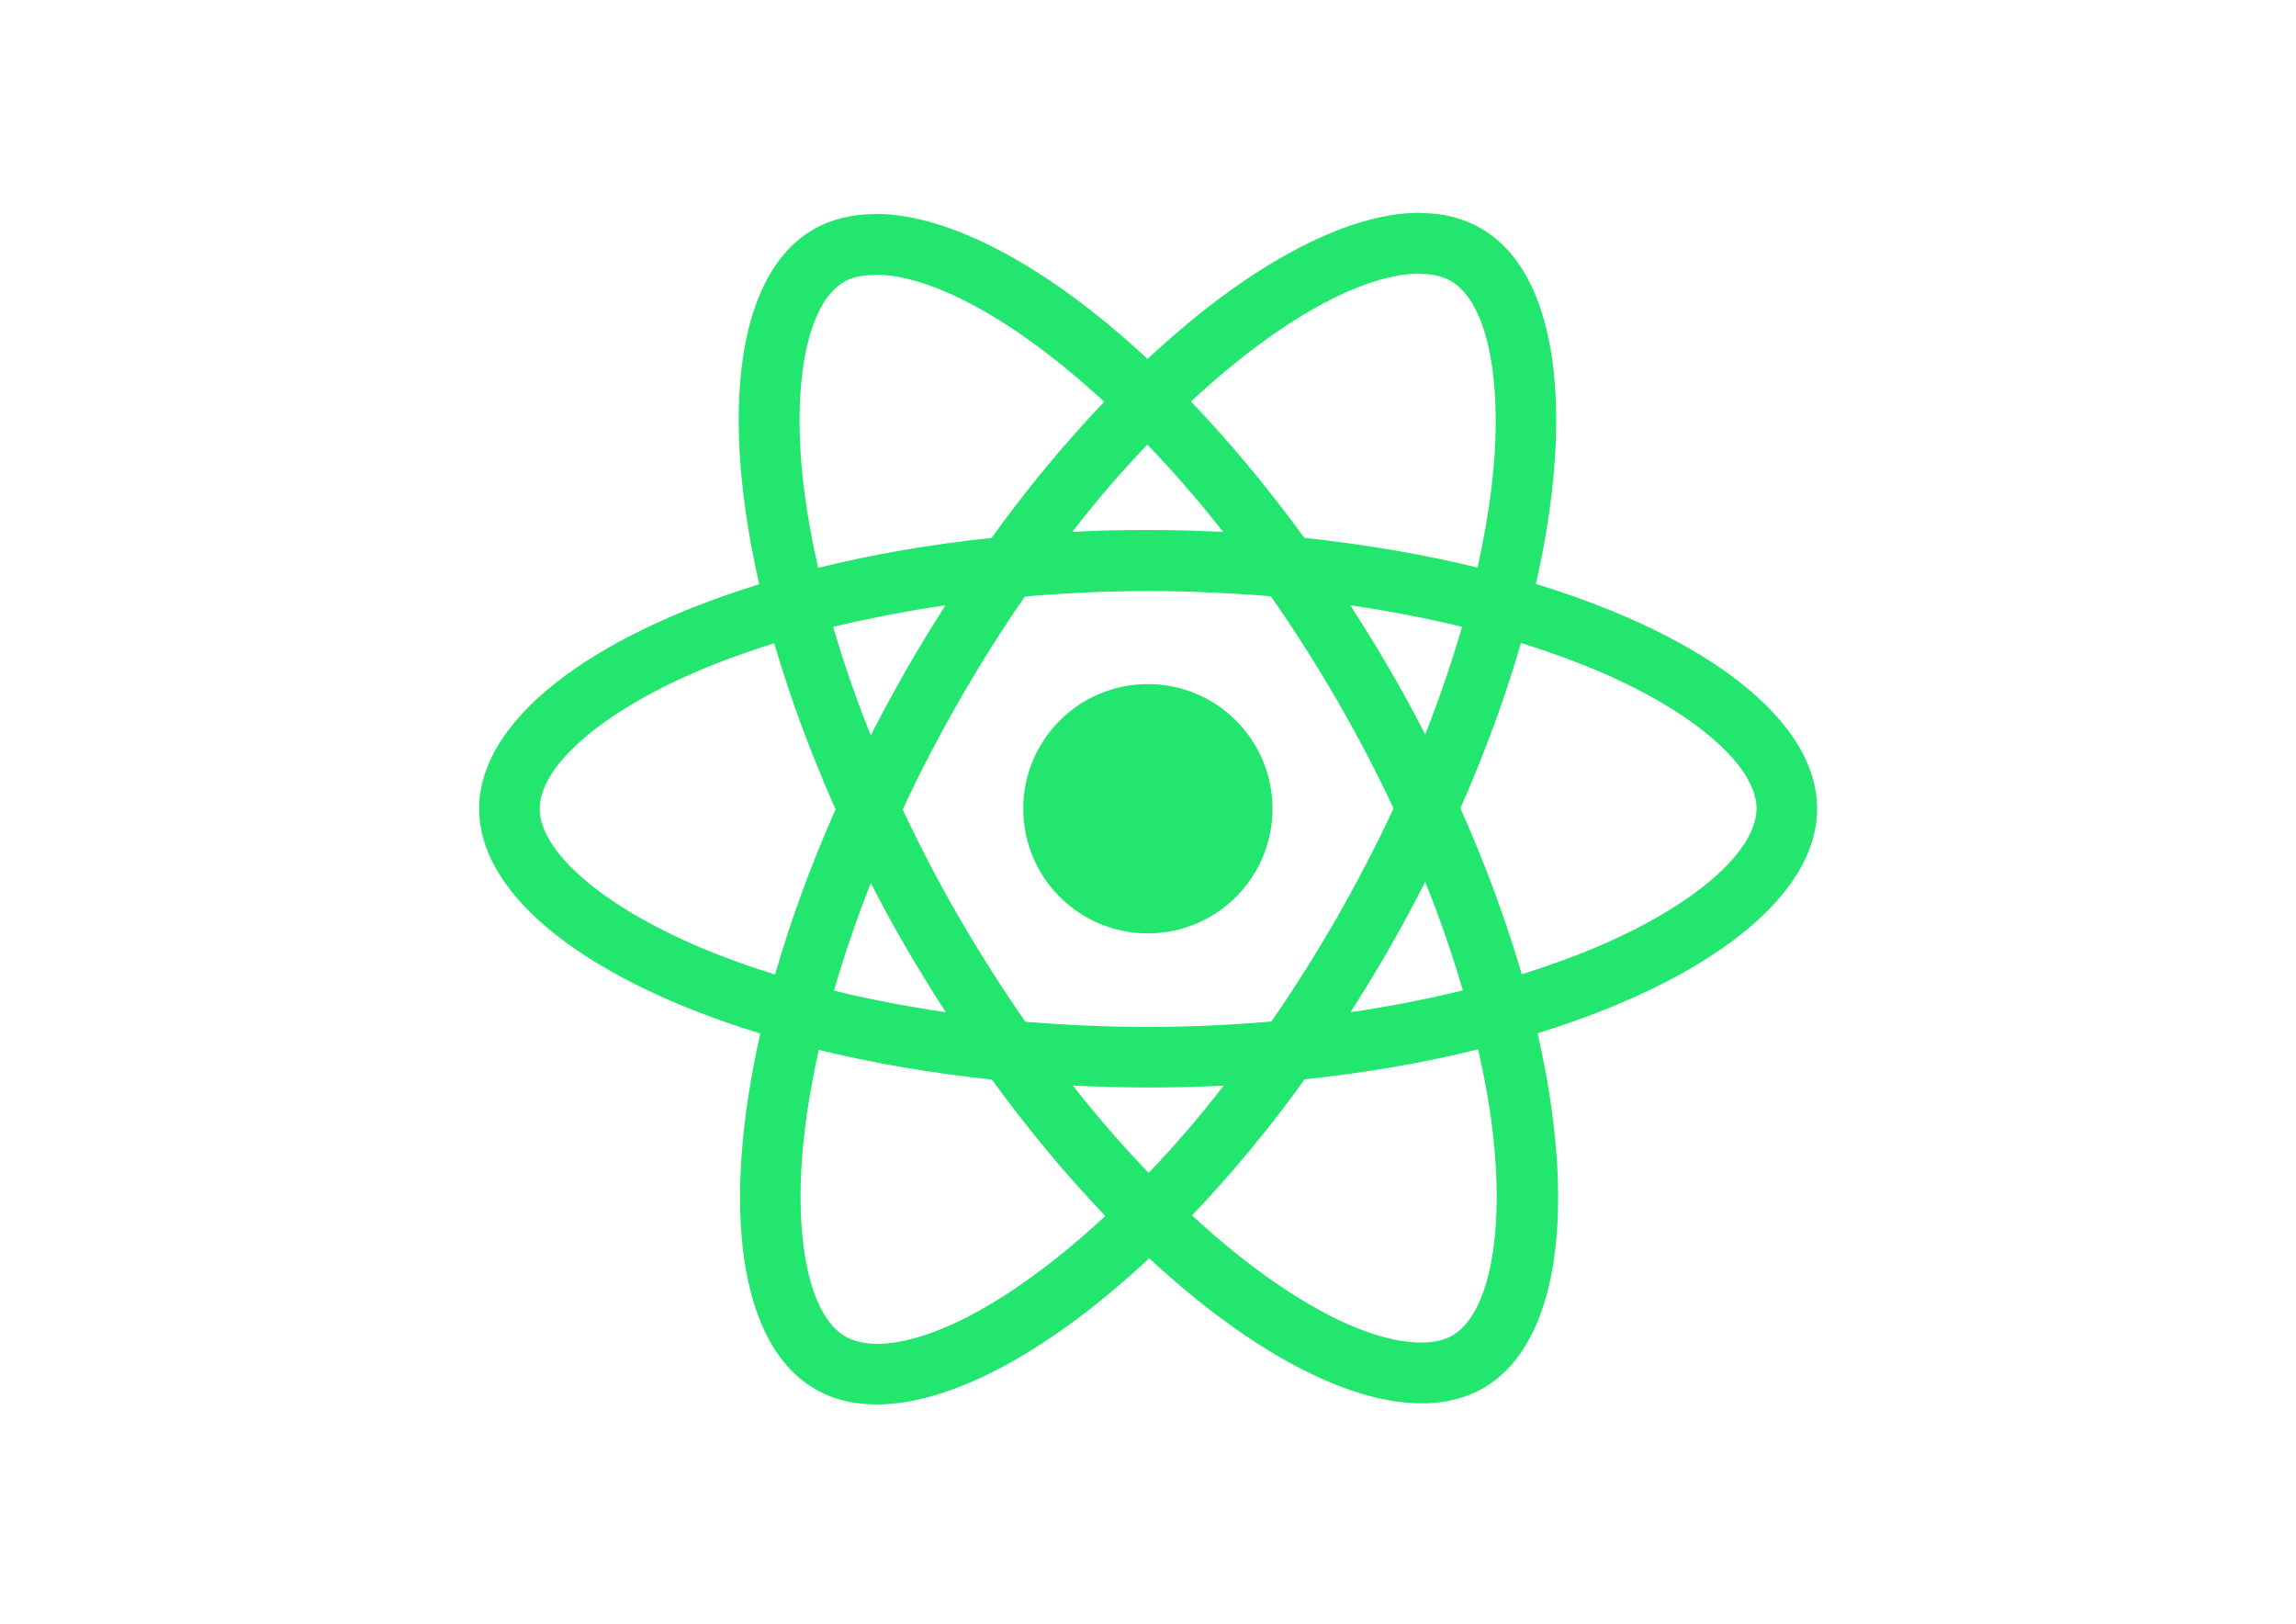
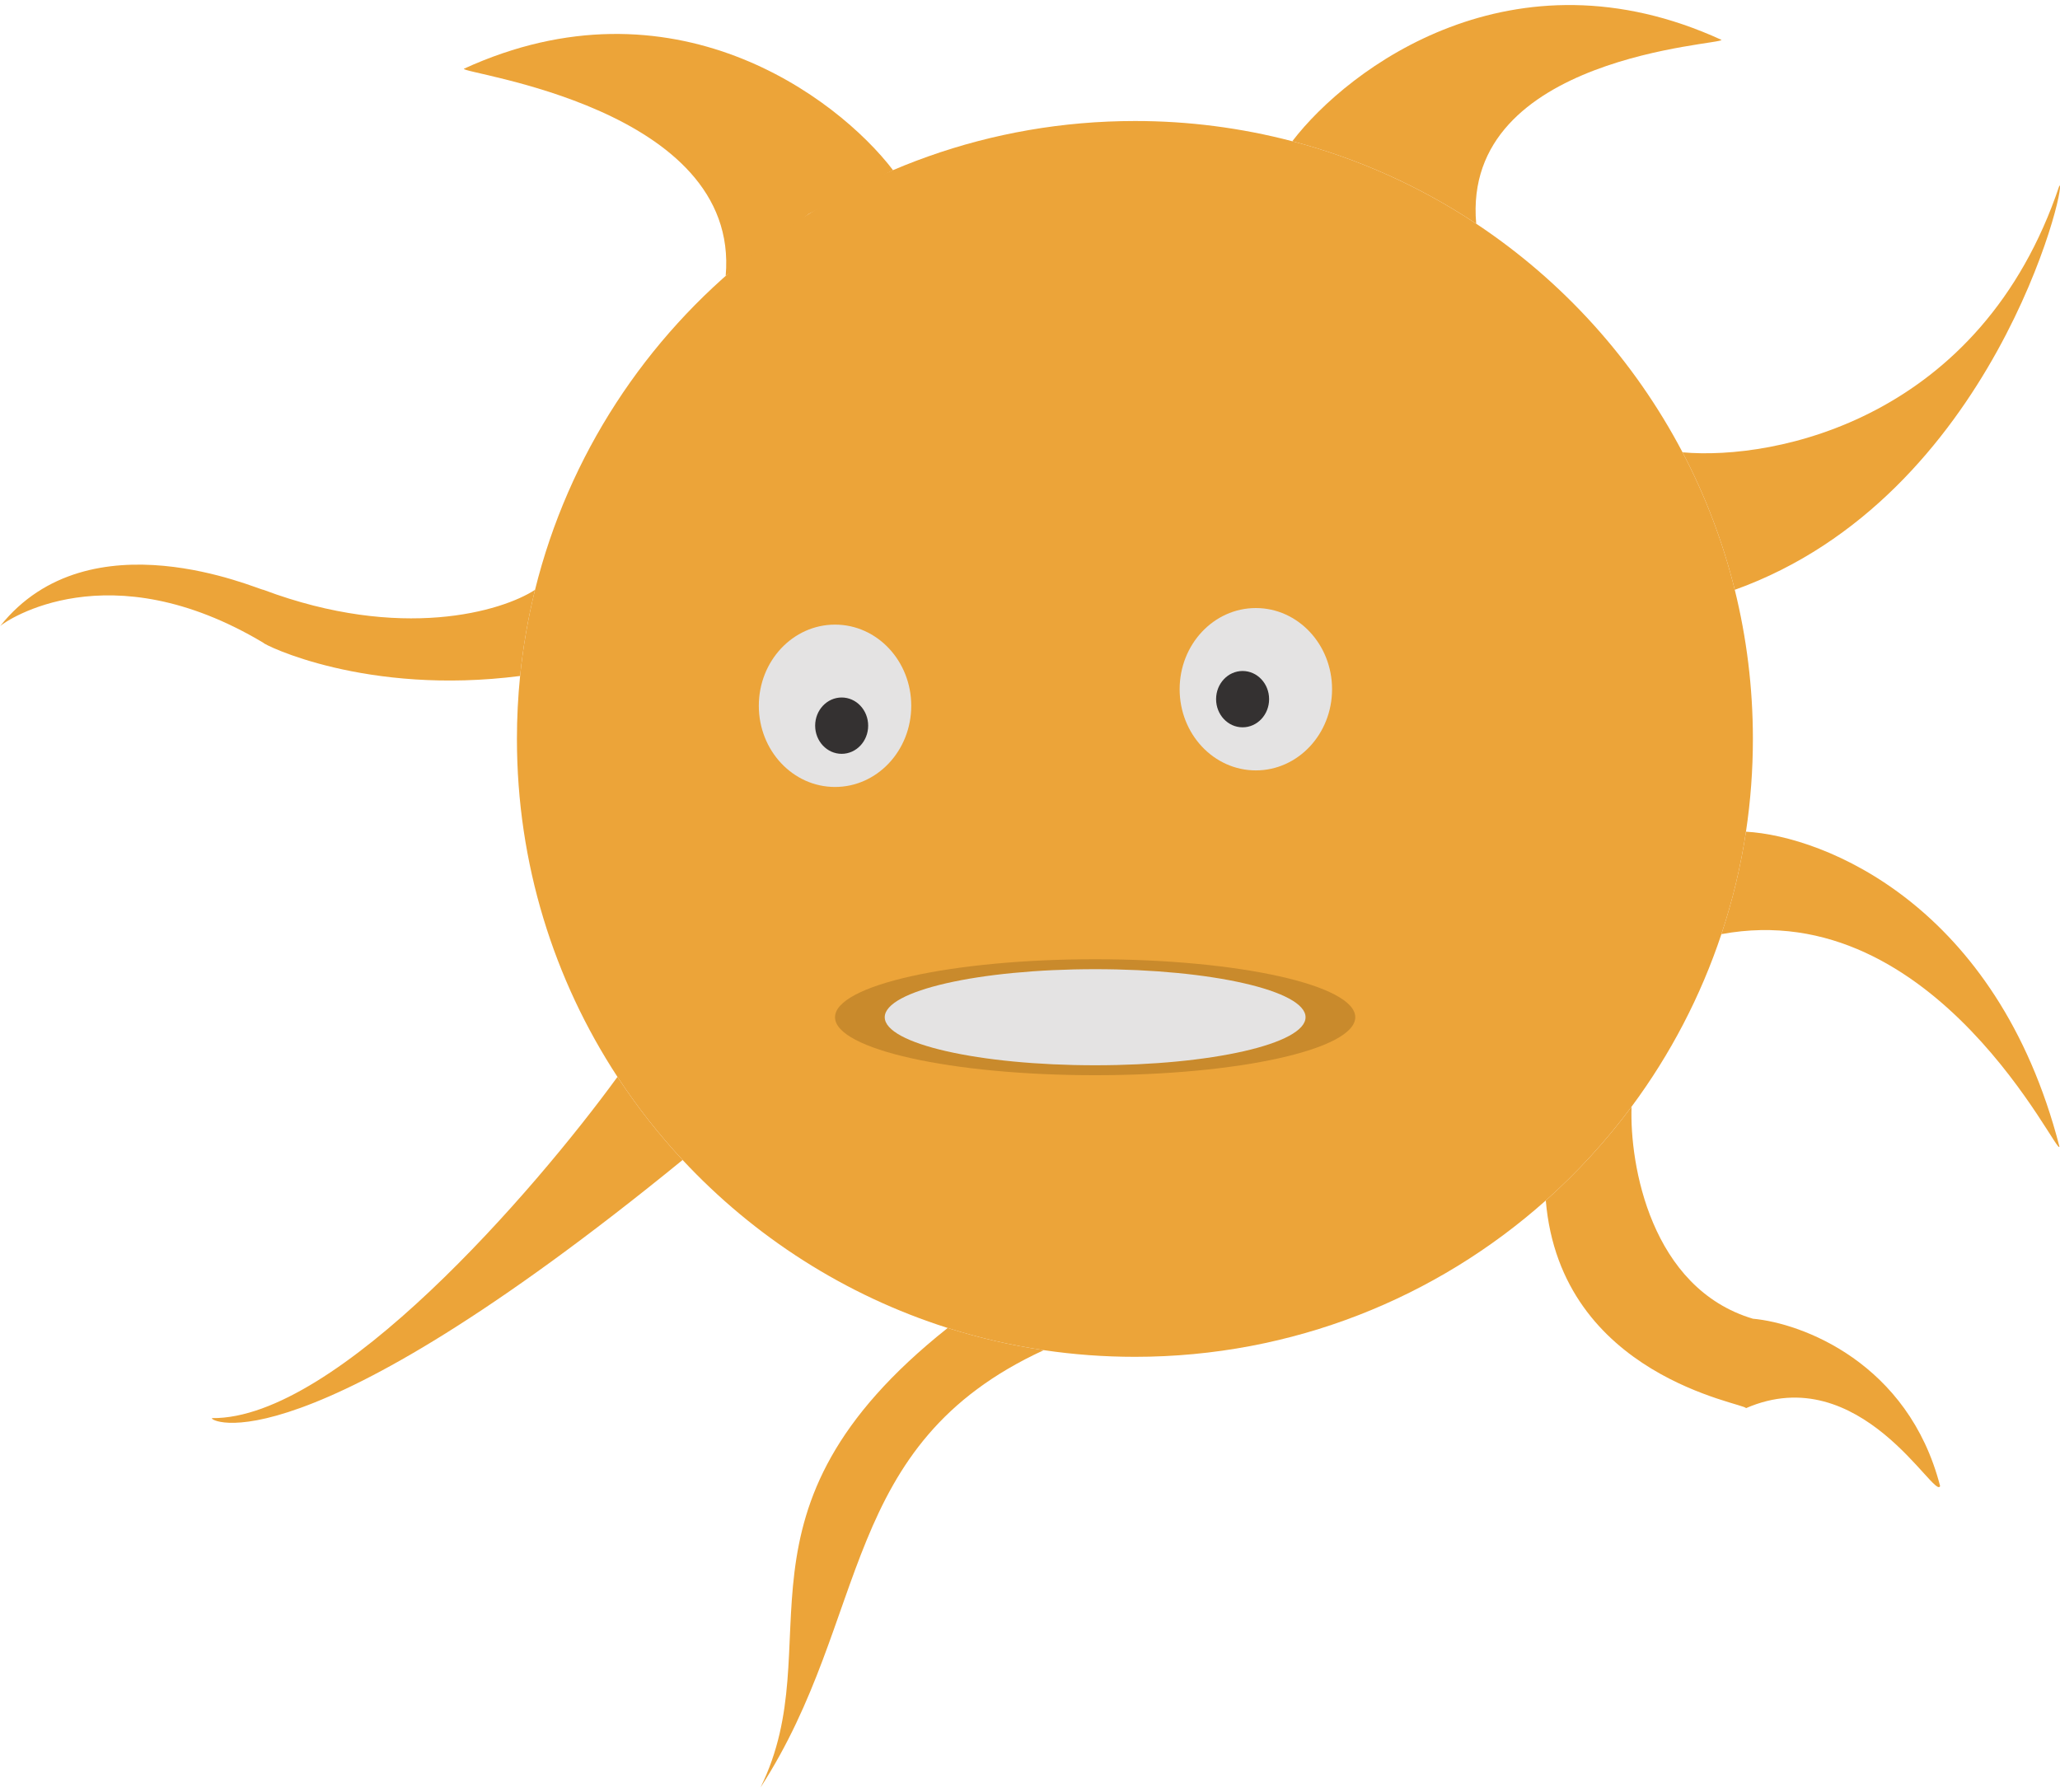
- <svg xmlns="http://www.w3.org/2000/svg" viewBox="0 0 841.9 595.3">
-   <g fill="#22e66d">
-     <path d="M666.3 296.5c0-32.5-40.7-63.3-103.1-82.4 14.4-63.6 8-114.2-20.2-130.4-6.5-3.8-14.1-5.6-22.4-5.6v22.3c4.6 0 8.3.9 11.4 2.6 13.6 7.8 19.5 37.5 14.9 75.7-1.1 9.4-2.9 19.3-5.1 29.4-19.6-4.8-41-8.5-63.5-10.9-13.5-18.5-27.5-35.3-41.6-50 32.6-30.3 63.2-46.9 84-46.9V78c-27.5 0-63.5 19.6-99.9 53.6-36.4-33.8-72.4-53.2-99.9-53.2v22.3c20.7 0 51.4 16.5 84 46.6-14 14.7-28 31.4-41.3 49.9-22.6 2.4-44 6.1-63.6 11-2.3-10-4-19.7-5.2-29-4.7-38.2 1.1-67.9 14.6-75.8 3-1.8 6.9-2.6 11.5-2.6V78.5c-8.4 0-16 1.8-22.6 5.6-28.1 16.2-34.4 66.7-19.9 130.1-62.2 19.2-102.7 49.9-102.7 82.3 0 32.5 40.7 63.3 103.1 82.4-14.4 63.6-8 114.2 20.2 130.4 6.5 3.8 14.1 5.6 22.5 5.6 27.5 0 63.5-19.6 99.9-53.6 36.4 33.8 72.4 53.2 99.9 53.2 8.4 0 16-1.8 22.6-5.6 28.1-16.2 34.4-66.7 19.9-130.1 62-19.1 102.5-49.9 102.5-82.3zm-130.2-66.7c-3.7 12.9-8.3 26.2-13.5 39.5-4.1-8-8.4-16-13.1-24-4.6-8-9.5-15.8-14.4-23.4 14.2 2.1 27.9 4.7 41 7.9zm-45.8 106.5c-7.8 13.5-15.8 26.3-24.1 38.2-14.9 1.3-30 2-45.2 2-15.1 0-30.2-.7-45-1.9-8.3-11.9-16.4-24.6-24.2-38-7.6-13.1-14.5-26.4-20.8-39.8 6.2-13.4 13.2-26.8 20.7-39.9 7.8-13.5 15.8-26.3 24.1-38.2 14.9-1.3 30-2 45.2-2 15.1 0 30.2.7 45 1.9 8.3 11.9 16.4 24.6 24.2 38 7.6 13.1 14.5 26.4 20.8 39.8-6.3 13.4-13.2 26.8-20.7 39.9zm32.3-13c5.4 13.4 10 26.8 13.8 39.8-13.1 3.2-26.9 5.9-41.2 8 4.9-7.7 9.8-15.6 14.4-23.7 4.6-8 8.9-16.1 13-24.1zM421.2 430c-9.3-9.6-18.6-20.3-27.8-32 9 .4 18.2.7 27.5.7 9.4 0 18.7-.2 27.8-.7-9 11.7-18.3 22.4-27.5 32zm-74.4-58.9c-14.2-2.1-27.9-4.7-41-7.9 3.7-12.9 8.3-26.2 13.5-39.5 4.1 8 8.4 16 13.1 24 4.7 8 9.5 15.8 14.4 23.4zM420.7 163c9.3 9.6 18.6 20.3 27.8 32-9-.4-18.2-.7-27.5-.7-9.4 0-18.7.2-27.8.7 9-11.7 18.3-22.4 27.5-32zm-74 58.9c-4.9 7.7-9.8 15.6-14.4 23.7-4.6 8-8.9 16-13 24-5.4-13.4-10-26.8-13.8-39.8 13.1-3.1 26.9-5.8 41.2-7.9zm-90.5 125.2c-35.4-15.1-58.3-34.9-58.3-50.6 0-15.7 22.9-35.6 58.3-50.6 8.6-3.7 18-7 27.7-10.1 5.7 19.6 13.2 40 22.5 60.9-9.2 20.8-16.6 41.1-22.2 60.6-9.9-3.1-19.3-6.5-28-10.2zM310 490c-13.6-7.8-19.5-37.5-14.9-75.7 1.1-9.4 2.9-19.3 5.1-29.4 19.6 4.8 41 8.5 63.5 10.9 13.5 18.5 27.5 35.3 41.6 50-32.6 30.3-63.2 46.9-84 46.9-4.5-.1-8.3-1-11.3-2.7zm237.2-76.2c4.7 38.2-1.1 67.9-14.6 75.8-3 1.8-6.9 2.6-11.5 2.6-20.7 0-51.4-16.5-84-46.6 14-14.7 28-31.4 41.3-49.9 22.6-2.4 44-6.1 63.6-11 2.3 10.1 4.1 19.8 5.2 29.1zm38.5-66.7c-8.6 3.7-18 7-27.7 10.1-5.7-19.6-13.2-40-22.5-60.9 9.2-20.8 16.6-41.1 22.2-60.6 9.9 3.1 19.3 6.5 28.1 10.2 35.4 15.1 58.3 34.9 58.3 50.6-.1 15.7-23 35.6-58.4 50.6zM320.8 78.4z" />
-     <circle cx="420.9" cy="296.5" r="45.7" />
-     <path d="M520.5 78.1z" />
-   </g>
+ <svg xmlns="http://www.w3.org/2000/svg" width="300" height="261" viewBox="0 0 300 261" fill="none">
+   <path d="M250.69 5.802c-30.304-13.898-54.287 4.054-62.491 14.768a89.55 89.55 0 0126.782 12.013C212.81 7.972 251.173 6.526 250.69 5.802zM299.911 27.034c-11.388 33.972-41.332 40.052-54.881 38.846a89.352 89.352 0 017.607 20.026c37.657-13.511 48.48-59.595 47.274-58.872zM299.911 166.975c-9.072-35.13-34.209-45.199-45.644-45.842a89.338 89.338 0 01-3.577 14.923c31.367-5.827 49.221 33.091 49.221 30.919zM255.275 192.068c-14.863-4.439-17.972-22.438-17.669-30.883a90.515 90.515 0 01-12.491 13.66c2.171 25.725 29.152 29.529 29.152 30.252 16.661-7.238 27.548 13.512 28.272 11.34-4.632-17.951-20.106-23.725-27.264-24.369zM77.919 85.906c-4.82 3.137-19.479 7.528-39.553 0-.723 0-25.288-11.078-38.327 5.262.862-.778 15.792-11.016 38.327 2.46 0 .24 14.917 7.72 37.377 4.825a89.701 89.701 0 012.176-12.547zM89.922 156.842c-12.119 16.648-40.891 49.896-59.036 49.703-.723.241 12.305 8.284 68.523-37.599a90.367 90.367 0 01-9.487-12.104z" fill="#ECA439" />
+   <path d="M188.199 20.57a90.136 90.136 0 00-22.921-2.945c-42.217 0-77.644 29.068-87.36 68.281a89.701 89.701 0 00-2.175 12.547 91.033 91.033 0 00-.462 9.168c0 18.167 5.383 35.076 14.64 49.221a90.367 90.367 0 009.488 12.104c10.426 11.194 23.671 19.726 38.605 24.468a89.42 89.42 0 0013.994 3.232c4.33.64 8.762.972 13.27.972 22.972 0 43.934-8.607 59.837-22.773a90.515 90.515 0 0012.491-13.66 89.735 89.735 0 0013.084-25.129 89.338 89.338 0 003.577-14.923 90.67 90.67 0 001.008-13.512c0-7.487-.915-14.76-2.638-21.715a89.352 89.352 0 00-7.607-20.026 90.413 90.413 0 00-30.049-33.297 89.55 89.55 0 00-26.782-12.013z" fill="#ECA439" />
+   <path d="M138.014 193.414c-33.538 26.643-16.89 45.945-27.265 66.936 16.113-24.878 11.34-49.918 41.259-63.704a89.42 89.42 0 01-13.994-3.232zM67.56 10.012c30.305-13.897 54.288 4.055 62.492 14.768l-12.225 6.356-12.145 9.047c2.172-24.611-38.604-29.447-38.121-30.17z" fill="#ECA439" />
+   <ellipse cx="121.607" cy="102.796" rx="11.099" ry="11.823" fill="#E4E3E3" />
+   <ellipse cx="182.891" cy="100.383" rx="11.099" ry="11.823" fill="#E4E3E3" />
+   <ellipse cx="122.572" cy="105.691" rx="3.86" ry="4.102" fill="#343131" />
+   <ellipse cx="180.961" cy="101.83" rx="3.86" ry="4.102" fill="#343131" />
+   <ellipse cx="159.487" cy="148.156" rx="37.881" ry="8.445" fill="#C98A2C" />
+   <ellipse cx="159.487" cy="148.156" rx="30.642" ry="6.997" fill="#E4E3E3" />
</svg>
